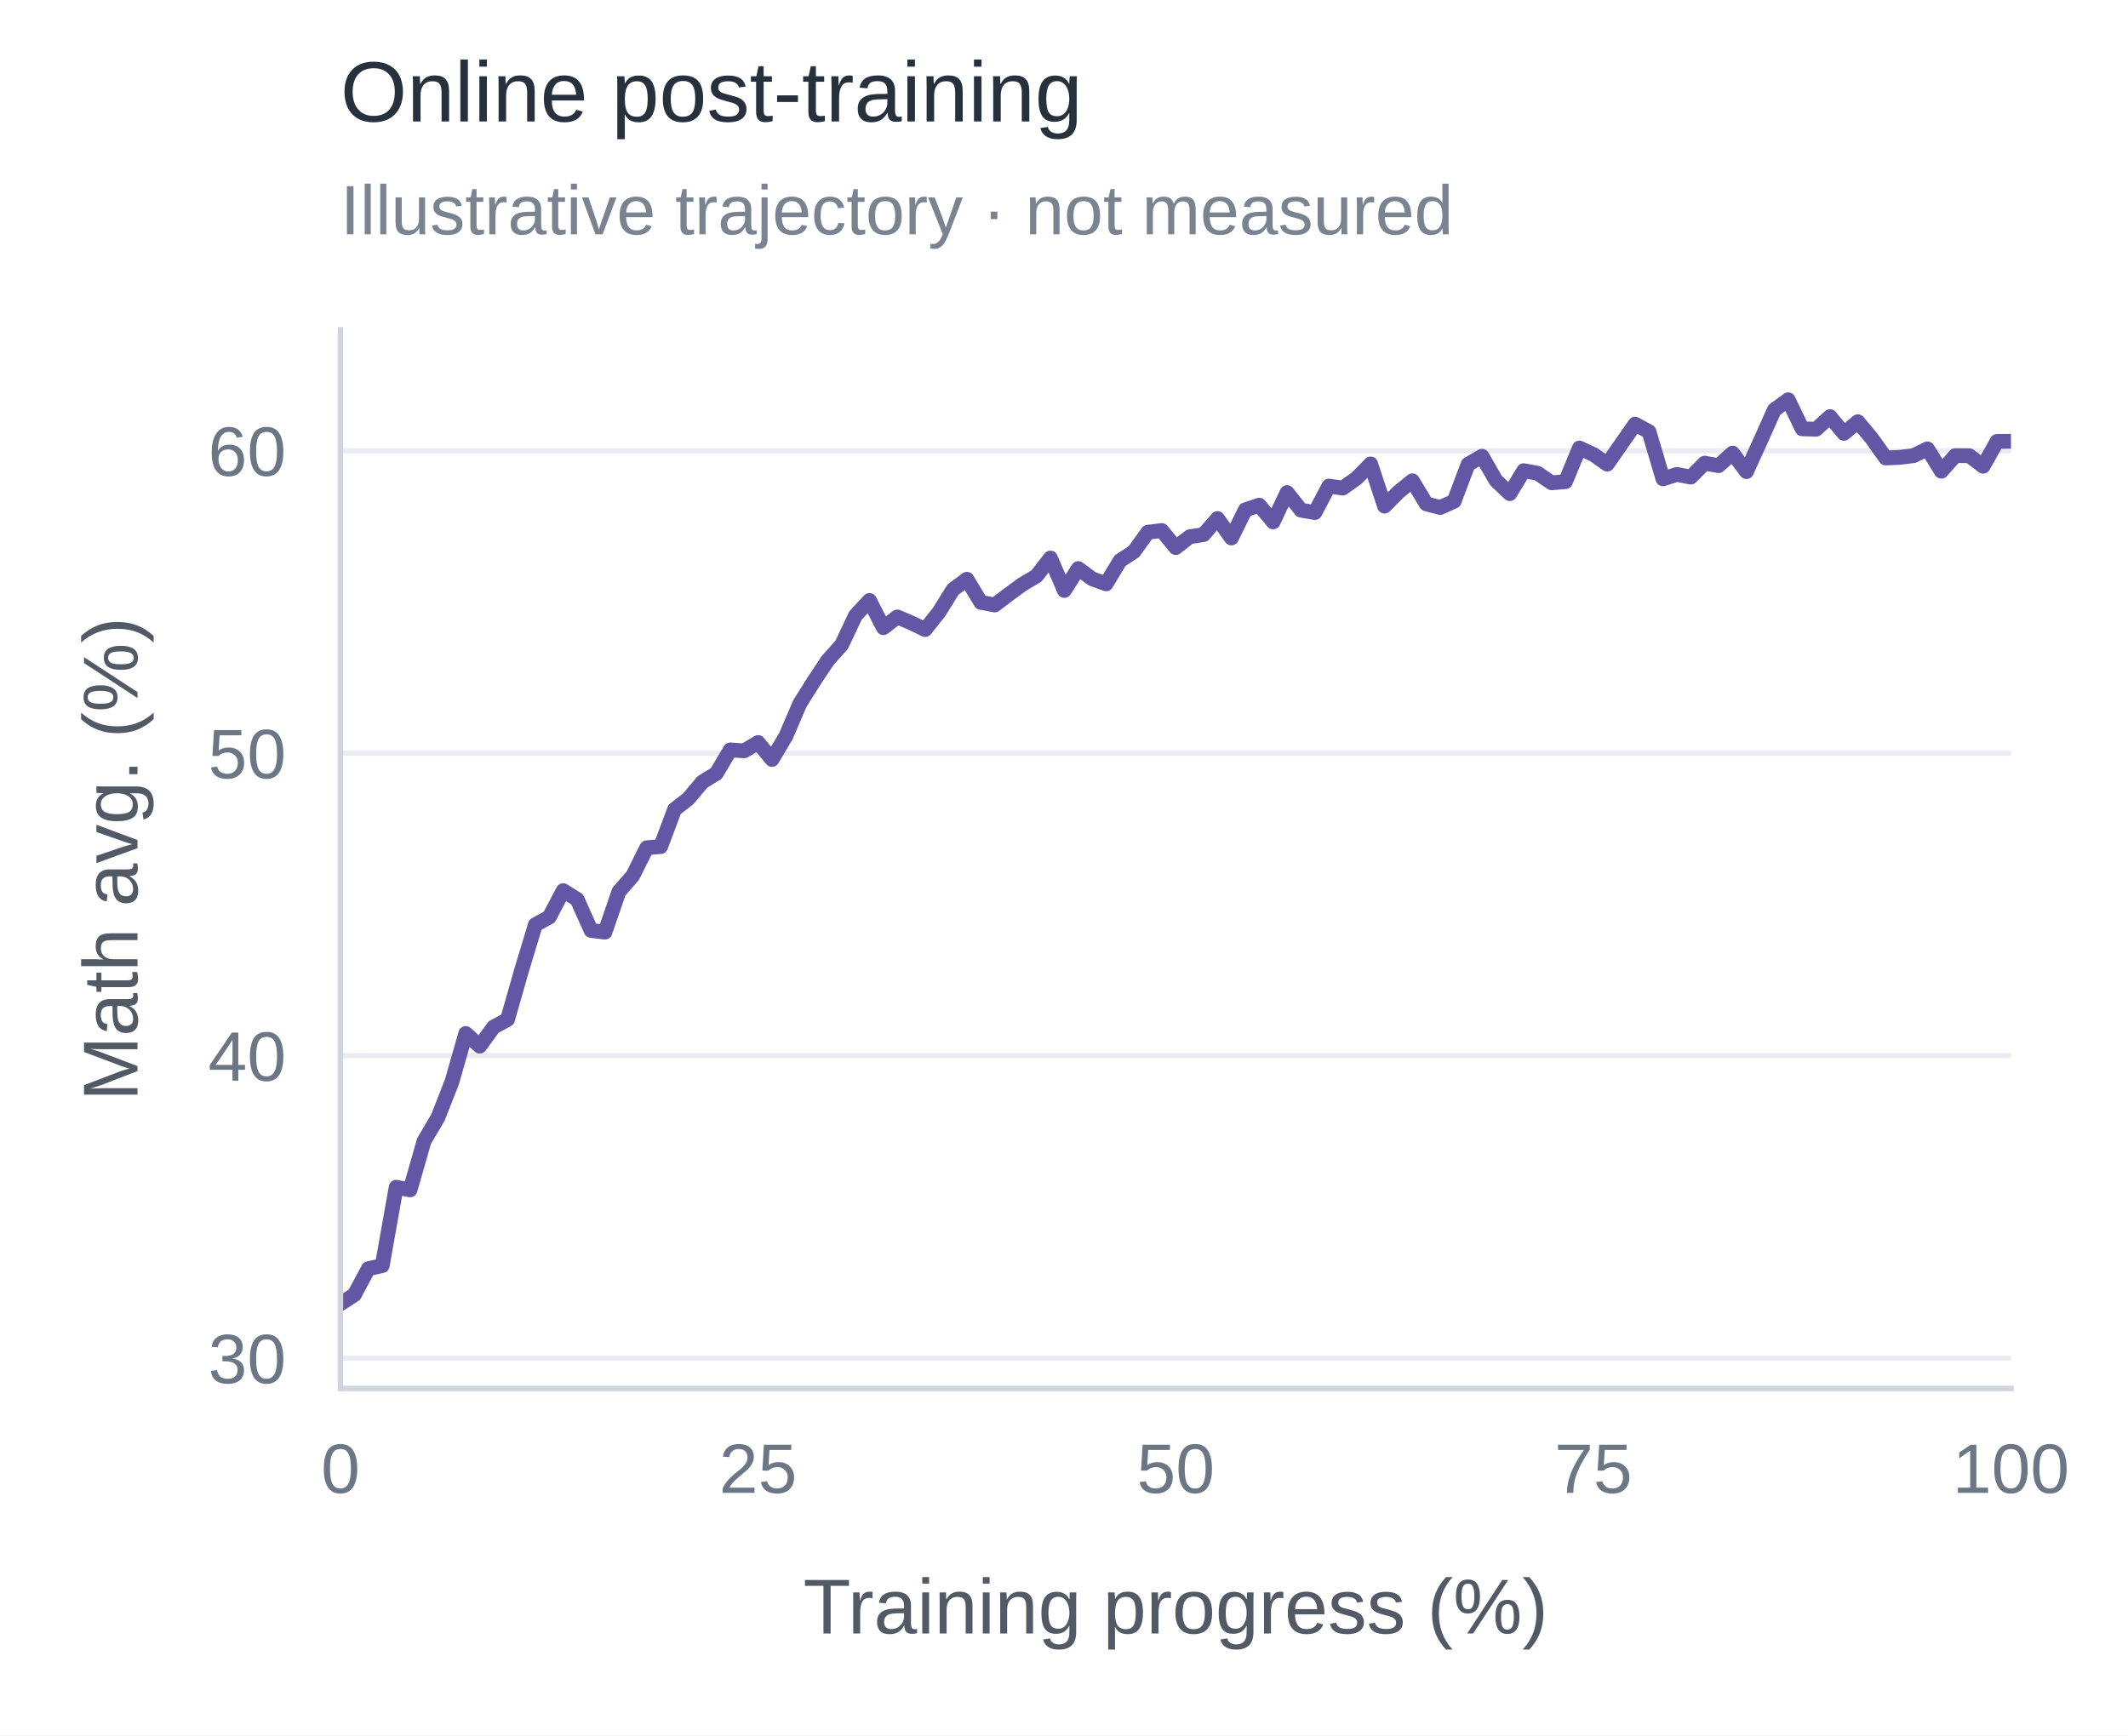
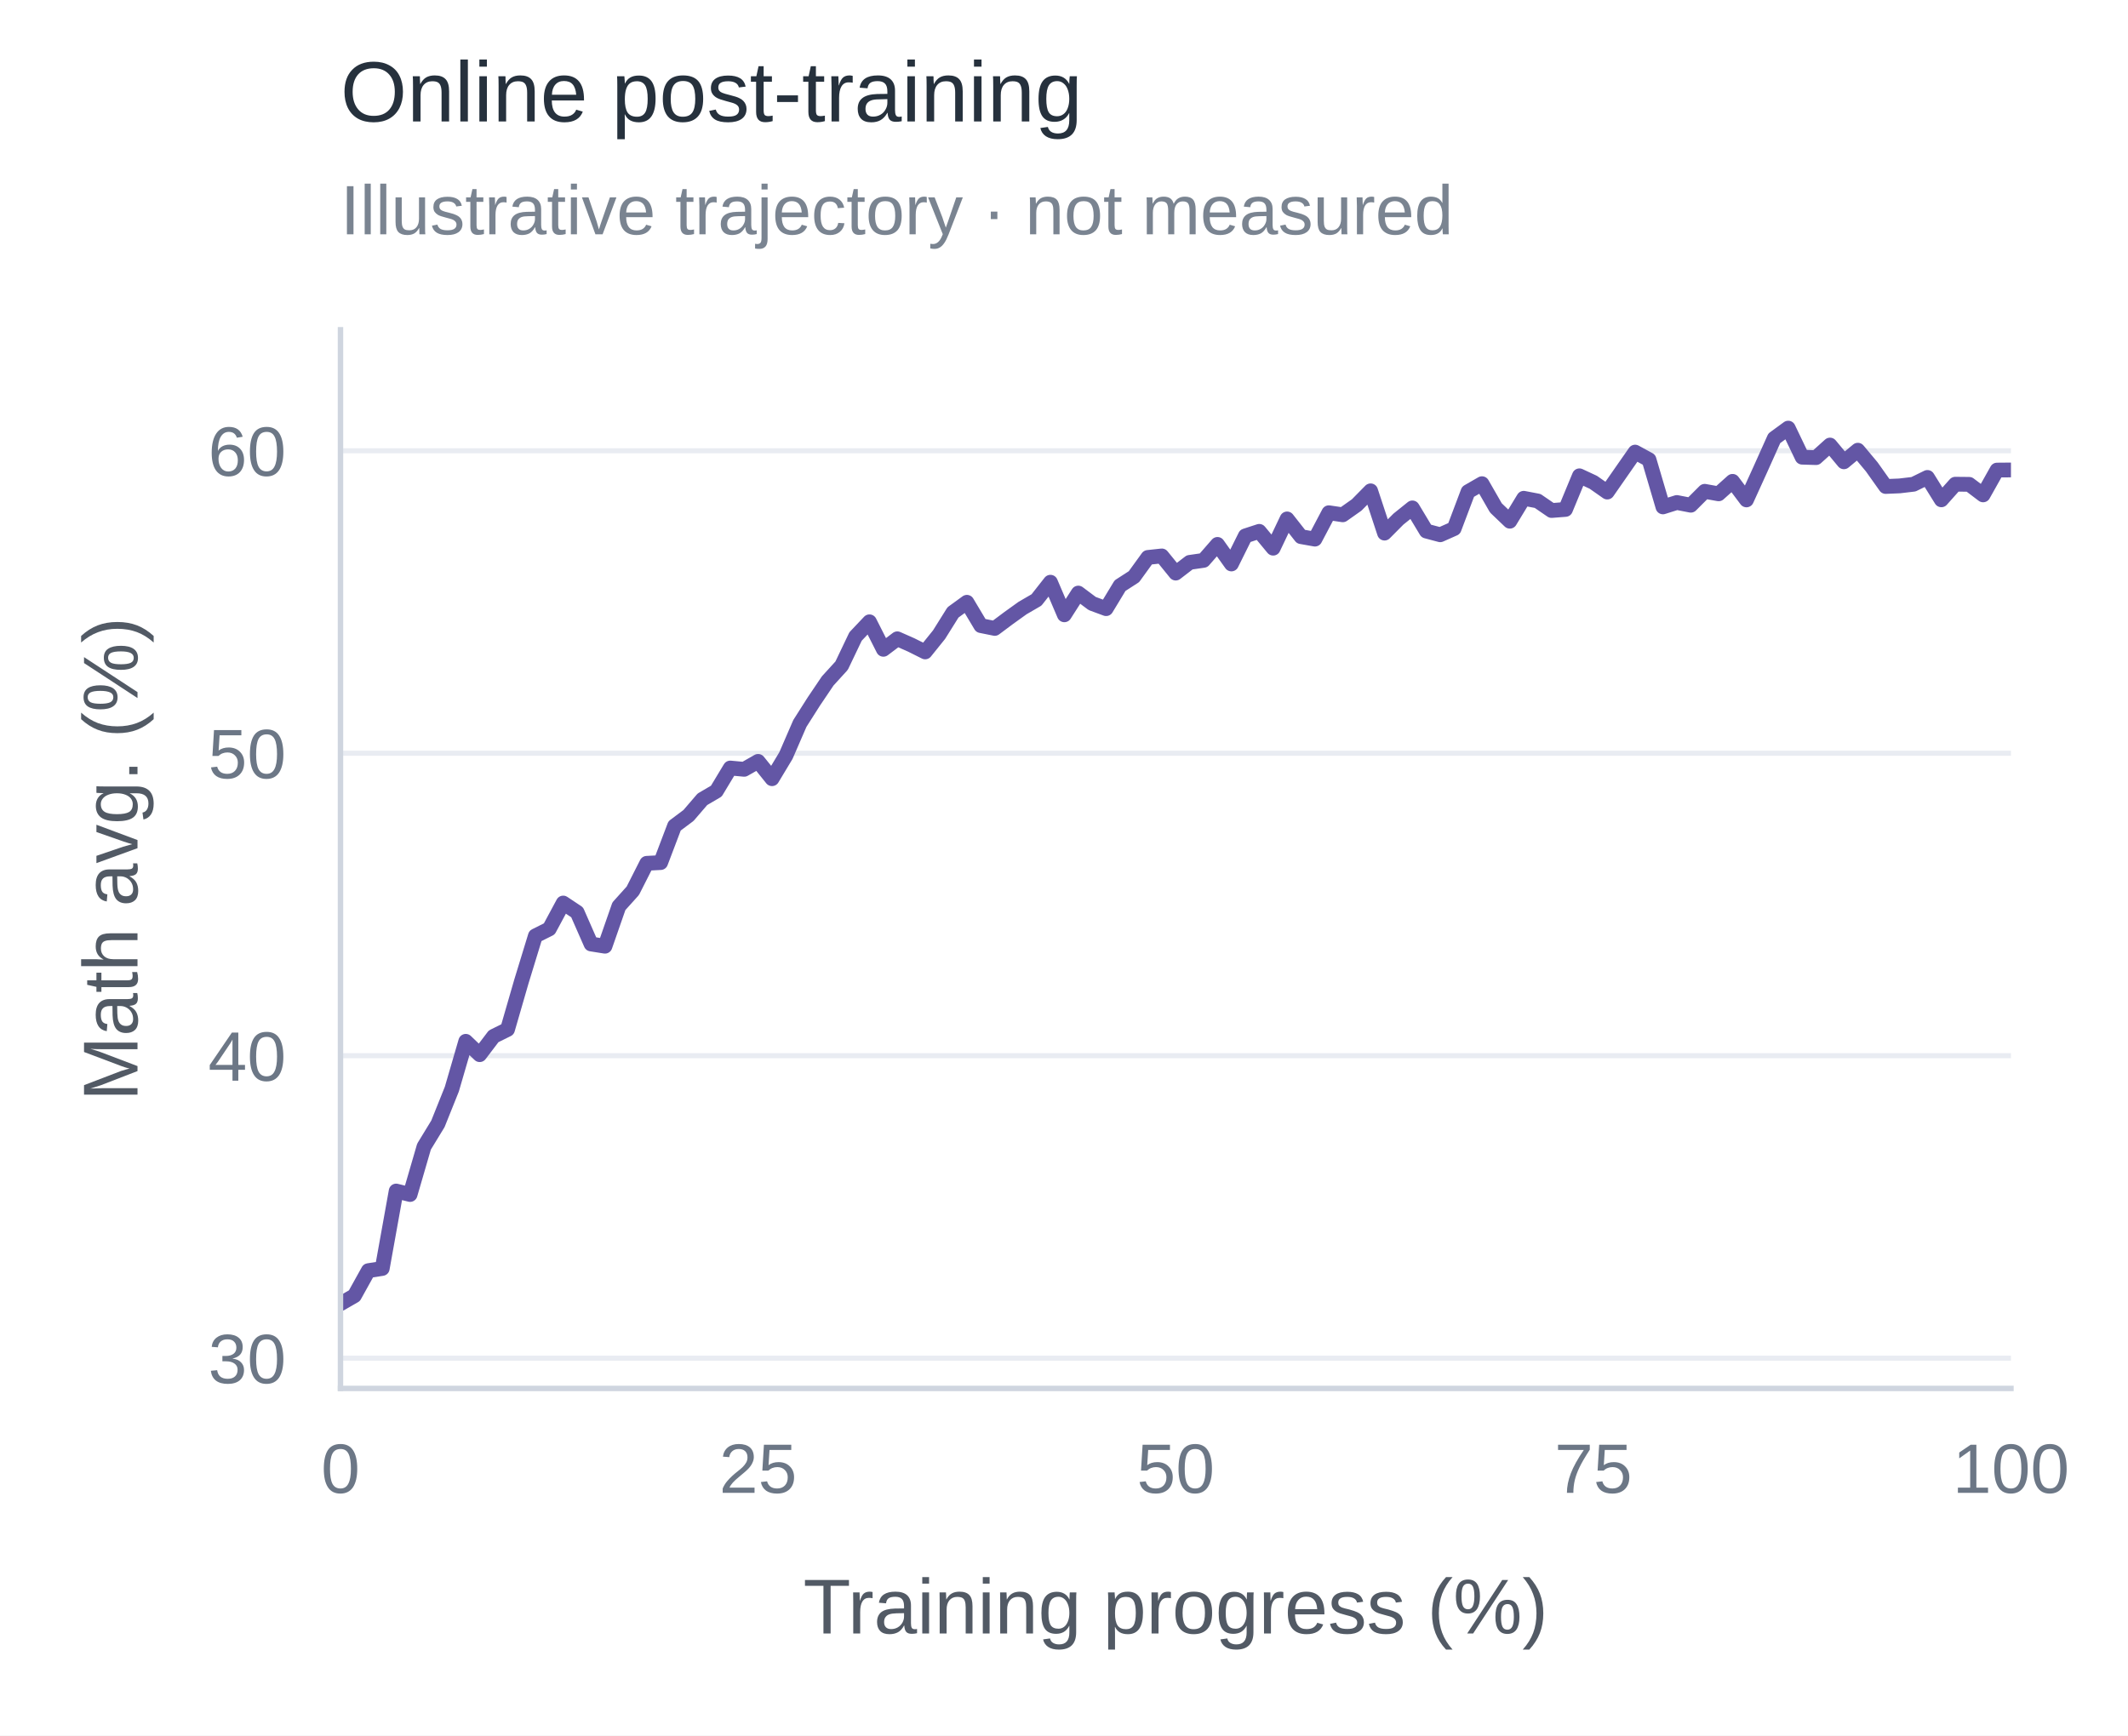
<svg xmlns="http://www.w3.org/2000/svg" width="273.6pt" height="223.2pt" viewBox="0 0 273.6 223.2" version="1.1">
  <defs>
    <style type="text/css">*{stroke-linejoin: round; stroke-linecap: butt}</style>
  </defs>
  <g id="figure_1">
    <g id="patch_1">
      <path d="M 0 223.2 L 273.6 223.2 L 273.6 0 L 0 0 z " style="fill: #ffffff" />
    </g>
    <g id="axes_1">
      <g id="patch_2">
        <path d="M 43.776 178.56 L 258.552 178.56 L 258.552 42.408 L 43.776 42.408 z " style="fill: #ffffff" />
      </g>
      <g id="matplotlib.axis_1">
        <g id="xtick_1">
          <g id="line2d_1" />
          <g id="text_1">
            <text style="fill: #6c7786; font: 9px 'Helvetica Neue', 'Arial', 'DejaVu Sans', sans-serif; text-anchor: middle" x="43.776" y="191.987" transform="rotate(-0 43.776 191.9866)">0</text>
          </g>
        </g>
        <g id="xtick_2">
          <g id="line2d_2" />
          <g id="text_2">
            <text style="fill: #6c7786; font: 9px 'Helvetica Neue', 'Arial', 'DejaVu Sans', sans-serif; text-anchor: middle" x="97.47" y="191.987" transform="rotate(-0 97.47 191.9866)">25</text>
          </g>
        </g>
        <g id="xtick_3">
          <g id="line2d_3" />
          <g id="text_3">
            <text style="fill: #6c7786; font: 9px 'Helvetica Neue', 'Arial', 'DejaVu Sans', sans-serif; text-anchor: middle" x="151.164" y="191.987" transform="rotate(-0 151.164 191.9866)">50</text>
          </g>
        </g>
        <g id="xtick_4">
          <g id="line2d_4" />
          <g id="text_4">
            <text style="fill: #6c7786; font: 9px 'Helvetica Neue', 'Arial', 'DejaVu Sans', sans-serif; text-anchor: middle" x="204.858" y="191.987" transform="rotate(-0 204.858 191.9866)">75</text>
          </g>
        </g>
        <g id="xtick_5">
          <g id="line2d_5" />
          <g id="text_5">
            <text style="fill: #6c7786; font: 9px 'Helvetica Neue', 'Arial', 'DejaVu Sans', sans-serif; text-anchor: middle" x="258.552" y="191.987" transform="rotate(-0 258.552 191.9866)">100</text>
          </g>
        </g>
        <g id="text_6">
          <text style="fill: #525a65; font: 10px 'Helvetica Neue', 'Arial', 'DejaVu Sans', sans-serif; text-anchor: middle" x="151.164" y="210.069" transform="rotate(-0 151.164 210.0692)">Training progress (%)</text>
        </g>
      </g>
      <g id="matplotlib.axis_2">
        <g id="ytick_1">
          <g id="line2d_6">
-             <path d="M 43.776 174.67 L 258.552 174.67 " clip-path="url(#pc297f1fac1)" style="fill: none; stroke: #e9ecf2; stroke-width: 0.65; stroke-linecap: square" />
+             <path d="M 43.776 174.67 L 258.552 174.67 " clip-path="url(#p9c69e4ed5f)" style="fill: none; stroke: #e9ecf2; stroke-width: 0.65; stroke-linecap: square" />
          </g>
          <g id="line2d_7" />
          <g id="text_7">
            <text style="fill: #6c7786; font: 9px 'Helvetica Neue', 'Arial', 'DejaVu Sans', sans-serif; text-anchor: end" x="36.776" y="177.883" transform="rotate(-0 36.776 177.8832)">30</text>
          </g>
        </g>
        <g id="ytick_2">
          <g id="line2d_8">
-             <path d="M 43.776 135.769 L 258.552 135.769 " clip-path="url(#pc297f1fac1)" style="fill: none; stroke: #e9ecf2; stroke-width: 0.65; stroke-linecap: square" />
+             <path d="M 43.776 135.769 L 258.552 135.769 " clip-path="url(#p9c69e4ed5f)" style="fill: none; stroke: #e9ecf2; stroke-width: 0.65; stroke-linecap: square" />
          </g>
          <g id="line2d_9" />
          <g id="text_8">
            <text style="fill: #6c7786; font: 9px 'Helvetica Neue', 'Arial', 'DejaVu Sans', sans-serif; text-anchor: end" x="36.776" y="138.983" transform="rotate(-0 36.776 138.9827)">40</text>
          </g>
        </g>
        <g id="ytick_3">
          <g id="line2d_10">
-             <path d="M 43.776 96.869 L 258.552 96.869 " clip-path="url(#pc297f1fac1)" style="fill: none; stroke: #e9ecf2; stroke-width: 0.65; stroke-linecap: square" />
+             <path d="M 43.776 96.869 L 258.552 96.869 " clip-path="url(#p9c69e4ed5f)" style="fill: none; stroke: #e9ecf2; stroke-width: 0.65; stroke-linecap: square" />
          </g>
          <g id="line2d_11" />
          <g id="text_9">
            <text style="fill: #6c7786; font: 9px 'Helvetica Neue', 'Arial', 'DejaVu Sans', sans-serif; text-anchor: end" x="36.776" y="100.082" transform="rotate(-0 36.776 100.0821)">50</text>
          </g>
        </g>
        <g id="ytick_4">
          <g id="line2d_12">
-             <path d="M 43.776 57.968 L 258.552 57.968 " clip-path="url(#pc297f1fac1)" style="fill: none; stroke: #e9ecf2; stroke-width: 0.65; stroke-linecap: square" />
+             <path d="M 43.776 57.968 L 258.552 57.968 " clip-path="url(#p9c69e4ed5f)" style="fill: none; stroke: #e9ecf2; stroke-width: 0.65; stroke-linecap: square" />
          </g>
          <g id="line2d_13" />
          <g id="text_10">
            <text style="fill: #6c7786; font: 9px 'Helvetica Neue', 'Arial', 'DejaVu Sans', sans-serif; text-anchor: end" x="36.776" y="61.182" transform="rotate(-0 36.776 61.18151)">60</text>
          </g>
        </g>
        <g id="text_11">
          <text style="fill: #525a65; font: 10px 'Helvetica Neue', 'Arial', 'DejaVu Sans', sans-serif; text-anchor: middle" x="17.678" y="110.484" transform="rotate(-90 17.6785 110.484)">Math avg. (%)</text>
        </g>
      </g>
      <g id="line2d_14">
-         <path d="M 43.776 167.668 L 45.566 166.508 L 47.356 163.159 L 49.145 162.76 L 50.935 152.687 L 52.725 153.02 L 54.515 146.759 L 56.305 143.72 L 58.094 139.159 L 59.884 132.912 L 61.674 134.535 L 63.464 132.087 L 65.254 131.113 L 67.043 124.844 L 68.833 118.918 L 70.623 117.942 L 72.413 114.537 L 74.203 115.656 L 75.992 119.66 L 77.782 119.878 L 79.572 114.673 L 81.362 112.618 L 83.152 109.025 L 84.941 108.87 L 86.731 104.096 L 88.521 102.7 L 90.311 100.563 L 92.101 99.461 L 93.89 96.441 L 95.68 96.56 L 97.47 95.49 L 99.26 97.674 L 101.05 94.655 L 102.839 90.484 L 104.629 87.628 L 106.419 84.935 L 108.209 82.933 L 109.999 79.147 L 111.788 77.222 L 113.578 80.724 L 115.368 79.34 L 117.158 80.098 L 118.948 80.964 L 120.737 78.713 L 122.527 75.824 L 124.317 74.495 L 126.107 77.468 L 127.897 77.803 L 129.686 76.442 L 131.476 75.132 L 133.266 74.069 L 135.056 71.766 L 136.846 75.937 L 138.635 73.12 L 140.425 74.441 L 142.215 75.085 L 144.005 72.106 L 145.795 70.933 L 147.584 68.442 L 149.374 68.231 L 151.164 70.422 L 152.954 69.029 L 154.744 68.755 L 156.533 66.687 L 158.323 69.188 L 160.113 65.564 L 161.903 64.967 L 163.693 67.117 L 165.482 63.343 L 167.272 65.61 L 169.062 65.916 L 170.852 62.512 L 172.642 62.767 L 174.431 61.492 L 176.221 59.665 L 178.011 65.09 L 179.801 63.279 L 181.591 61.83 L 183.38 64.8 L 185.17 65.267 L 186.96 64.466 L 188.75 59.714 L 190.54 58.674 L 192.329 61.782 L 194.119 63.487 L 195.909 60.531 L 197.699 60.867 L 199.489 62.09 L 201.278 61.945 L 203.068 57.615 L 204.858 58.443 L 206.648 59.693 L 208.438 57.115 L 210.227 54.545 L 212.017 55.516 L 213.807 61.58 L 215.597 61.012 L 217.387 61.356 L 219.176 59.563 L 220.966 59.883 L 222.756 58.272 L 224.546 60.655 L 226.336 56.717 L 228.125 52.722 L 229.915 51.413 L 231.705 55.147 L 233.495 55.2 L 235.285 53.58 L 237.074 55.731 L 238.864 54.236 L 240.654 56.377 L 242.444 58.896 L 244.234 58.819 L 246.023 58.604 L 247.813 57.725 L 249.603 60.602 L 251.393 58.591 L 253.183 58.607 L 254.972 59.96 L 256.762 56.768 L 258.552 56.75 " clip-path="url(#pc297f1fac1)" style="fill: none; stroke: #6356a5; stroke-width: 1.9; stroke-linecap: round" />
+         <path d="M 43.776 167.668 L 45.566 166.636 L 47.356 163.411 L 49.145 163.131 L 50.935 153.173 L 52.725 153.617 L 54.515 147.464 L 56.305 144.528 L 58.094 140.068 L 59.884 133.918 L 61.674 135.635 L 63.464 133.276 L 65.254 132.39 L 67.043 126.205 L 68.833 120.36 L 70.623 119.463 L 72.413 116.134 L 74.203 117.326 L 75.992 121.401 L 77.782 121.687 L 79.572 116.548 L 81.362 114.557 L 83.152 111.026 L 84.941 110.931 L 86.731 106.214 L 88.521 104.874 L 90.311 102.791 L 92.101 101.741 L 93.89 98.771 L 95.68 98.938 L 97.47 97.915 L 99.26 100.144 L 101.05 97.168 L 102.839 93.04 L 104.629 90.224 L 106.419 87.57 L 108.209 85.606 L 109.999 81.857 L 111.788 79.967 L 113.578 83.504 L 115.368 82.152 L 117.158 82.943 L 118.948 83.839 L 120.737 81.617 L 122.527 78.758 L 124.317 77.456 L 126.107 80.456 L 127.897 80.817 L 129.686 79.481 L 131.476 78.195 L 133.266 77.155 L 135.056 74.875 L 136.846 79.068 L 138.635 76.272 L 140.425 77.613 L 142.215 78.276 L 144.005 75.317 L 145.795 74.162 L 147.584 71.689 L 149.374 71.495 L 151.164 73.702 L 152.954 72.325 L 154.744 72.066 L 156.533 70.013 L 158.323 72.528 L 160.113 68.919 L 161.903 68.335 L 163.693 70.498 L 165.482 66.736 L 167.272 69.015 L 169.062 69.333 L 170.852 65.94 L 172.642 66.206 L 174.431 64.942 L 176.221 63.124 L 178.011 68.56 L 179.801 66.758 L 181.591 65.319 L 183.38 68.297 L 185.17 68.773 L 186.96 67.979 L 188.75 63.235 L 190.54 62.204 L 192.329 65.319 L 194.119 67.031 L 195.909 64.082 L 197.699 64.425 L 199.489 65.654 L 201.278 65.515 L 203.068 61.191 L 204.858 62.026 L 206.648 63.281 L 208.438 60.708 L 210.227 58.143 L 212.017 59.119 L 213.807 65.189 L 215.597 64.625 L 217.387 64.974 L 219.176 63.185 L 220.966 63.509 L 222.756 61.902 L 224.546 64.29 L 226.336 60.355 L 228.125 56.364 L 229.915 55.058 L 231.705 58.796 L 233.495 58.852 L 235.285 57.236 L 237.074 59.389 L 238.864 57.898 L 240.654 60.041 L 242.444 62.564 L 244.234 62.489 L 246.023 62.277 L 247.813 61.4 L 249.603 64.28 L 251.393 62.271 L 253.183 62.289 L 254.972 63.644 L 256.762 60.454 L 258.552 60.439 " clip-path="url(#p9c69e4ed5f)" style="fill: none; stroke: #6356a5; stroke-width: 1.9; stroke-linecap: round" />
      </g>
      <g id="patch_3">
        <path d="M 43.776 178.56 L 43.776 42.408 " style="fill: none; stroke: #cfd5df; stroke-width: 0.7; stroke-linejoin: miter; stroke-linecap: square" />
      </g>
      <g id="patch_4">
        <path d="M 43.776 178.56 L 258.552 178.56 " style="fill: none; stroke: #cfd5df; stroke-width: 0.7; stroke-linejoin: miter; stroke-linecap: square" />
      </g>
    </g>
    <g id="text_12">
      <text style="fill: #26313d; font: 500 11px 'Helvetica Neue', 'Arial', 'DejaVu Sans', sans-serif; text-anchor: start" x="43.776" y="15.624" transform="rotate(-0 43.776 15.624)">Online post-training</text>
    </g>
    <g id="text_13">
      <text style="fill: #7a8491; font: 9px 'Helvetica Neue', 'Arial', 'DejaVu Sans', sans-serif; text-anchor: start" x="43.776" y="30.132" transform="rotate(-0 43.776 30.132)">Illustrative trajectory · not measured</text>
    </g>
  </g>
  <defs>
-     <clipPath id="pc297f1fac1">
+     <clipPath id="p9c69e4ed5f">
      <rect x="43.776" y="42.408" width="214.776" height="136.152" />
    </clipPath>
  </defs>
</svg>
